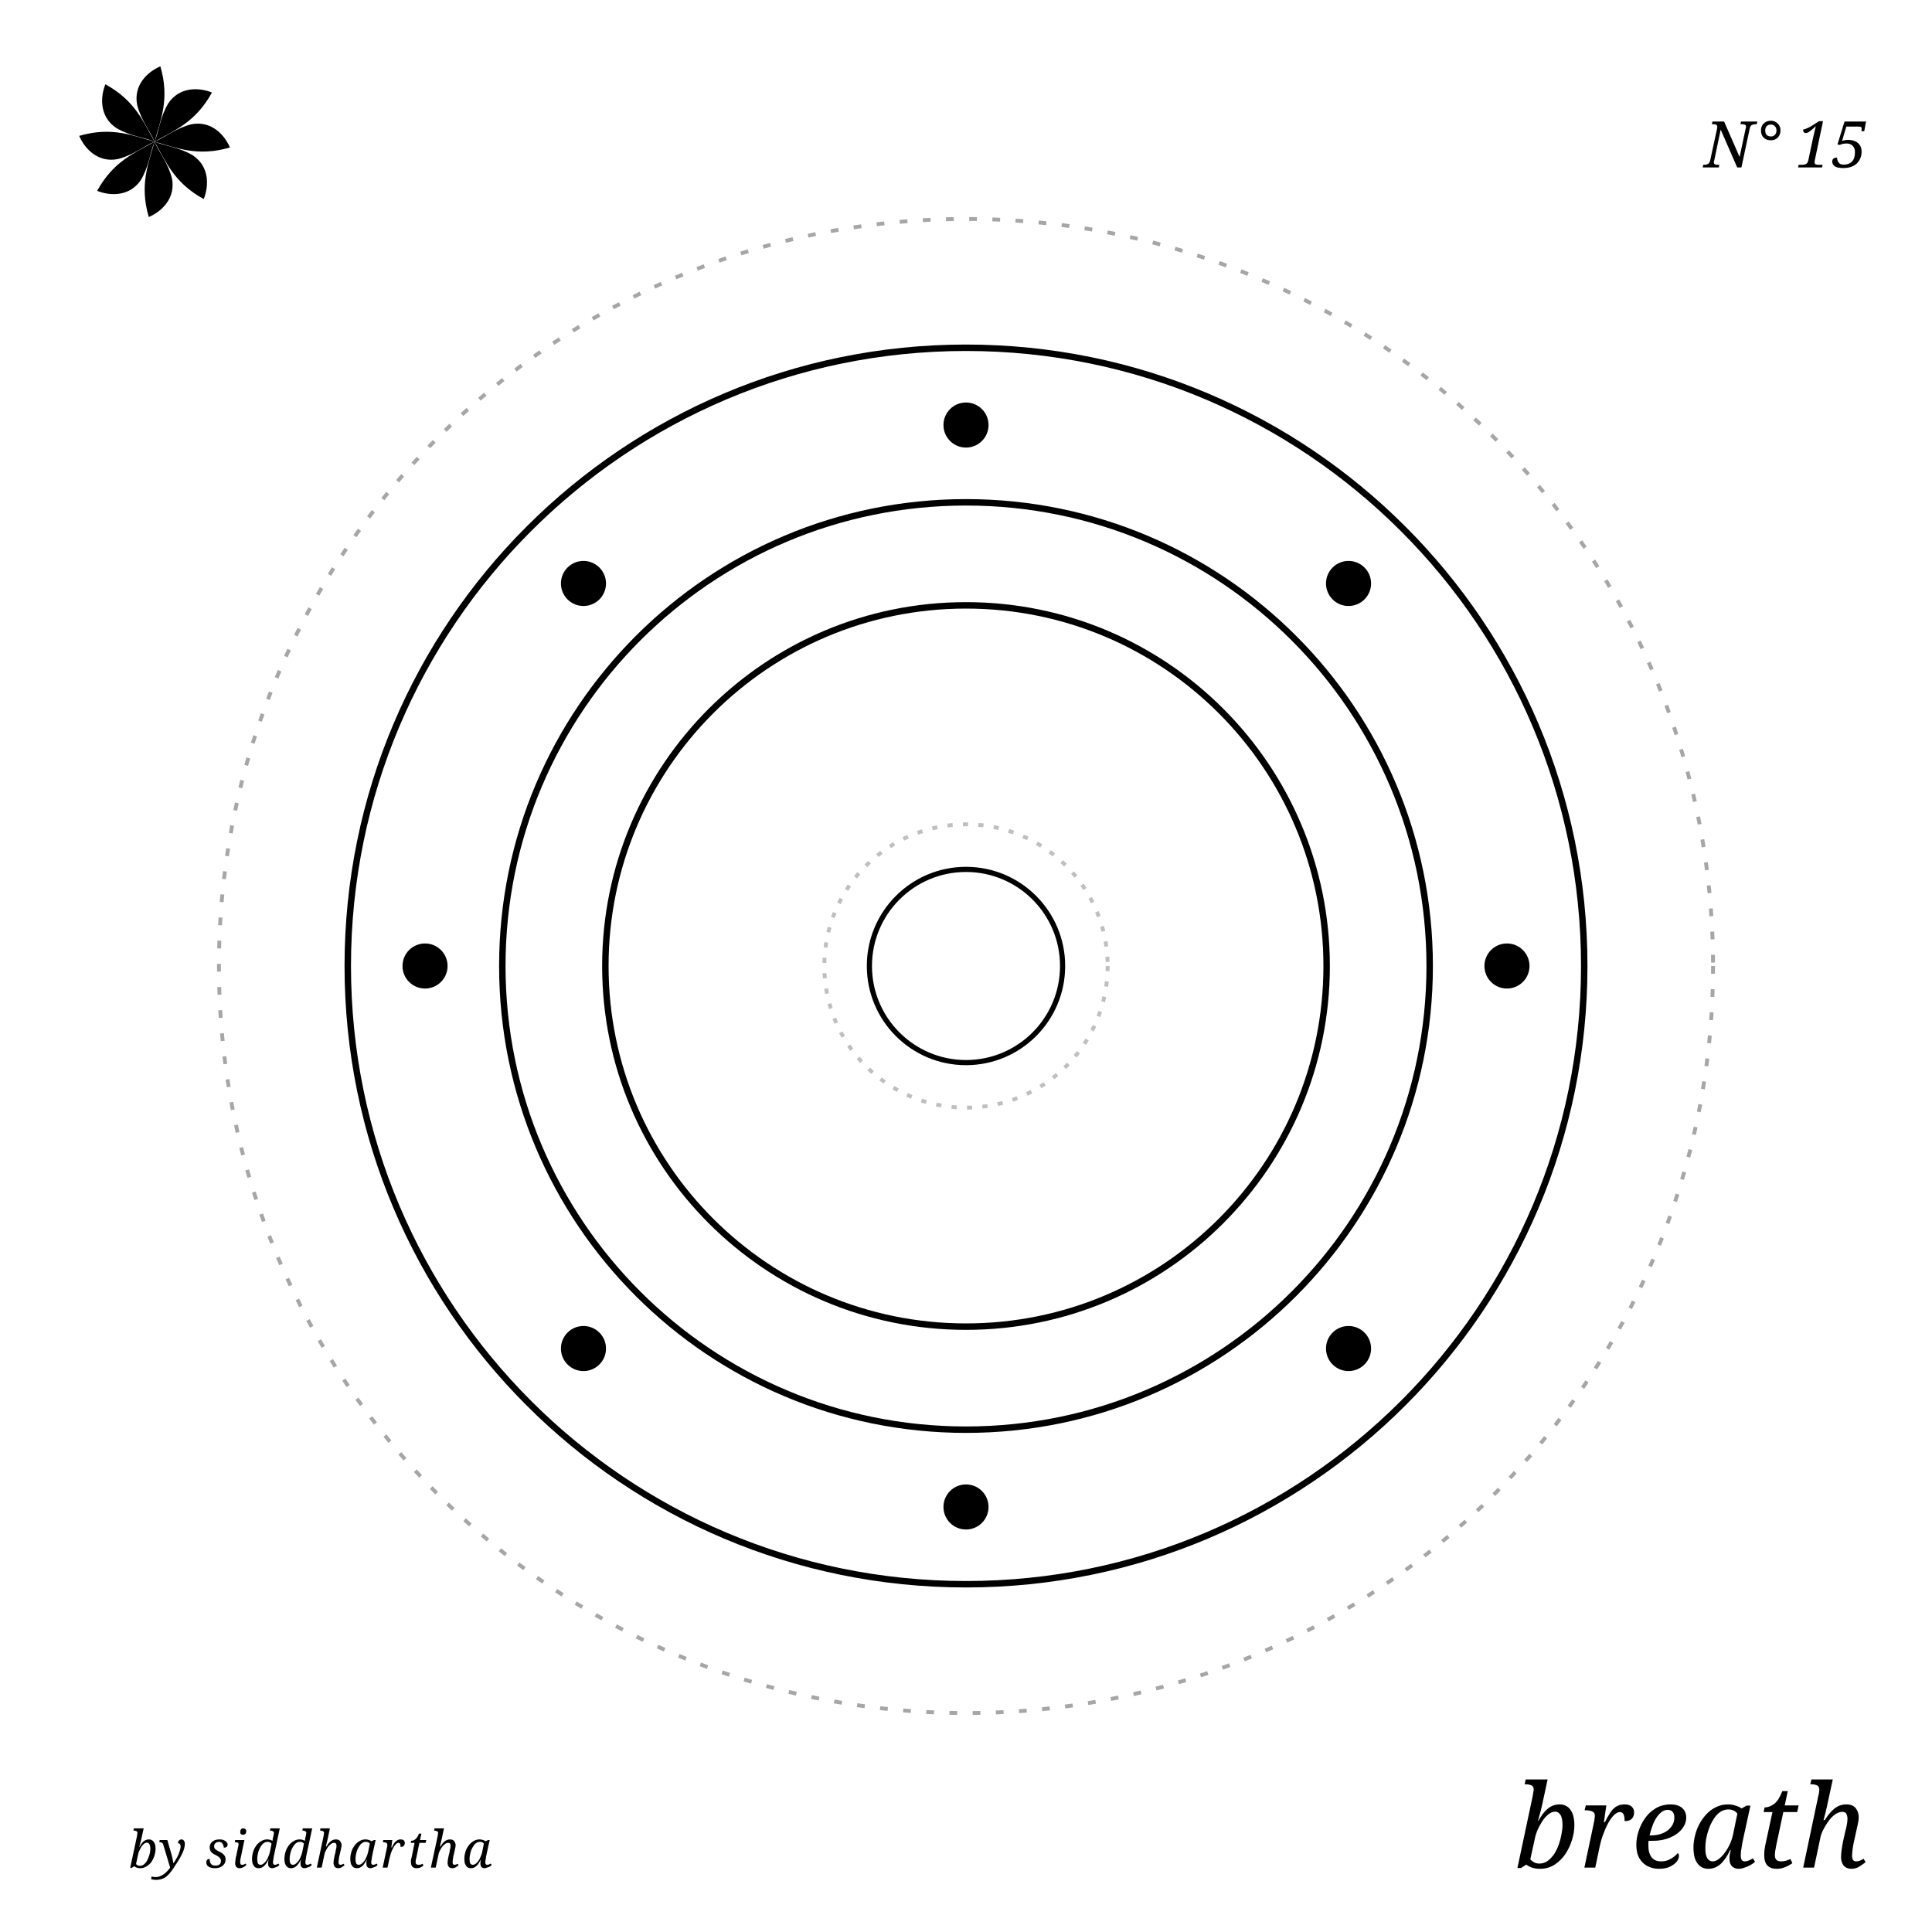
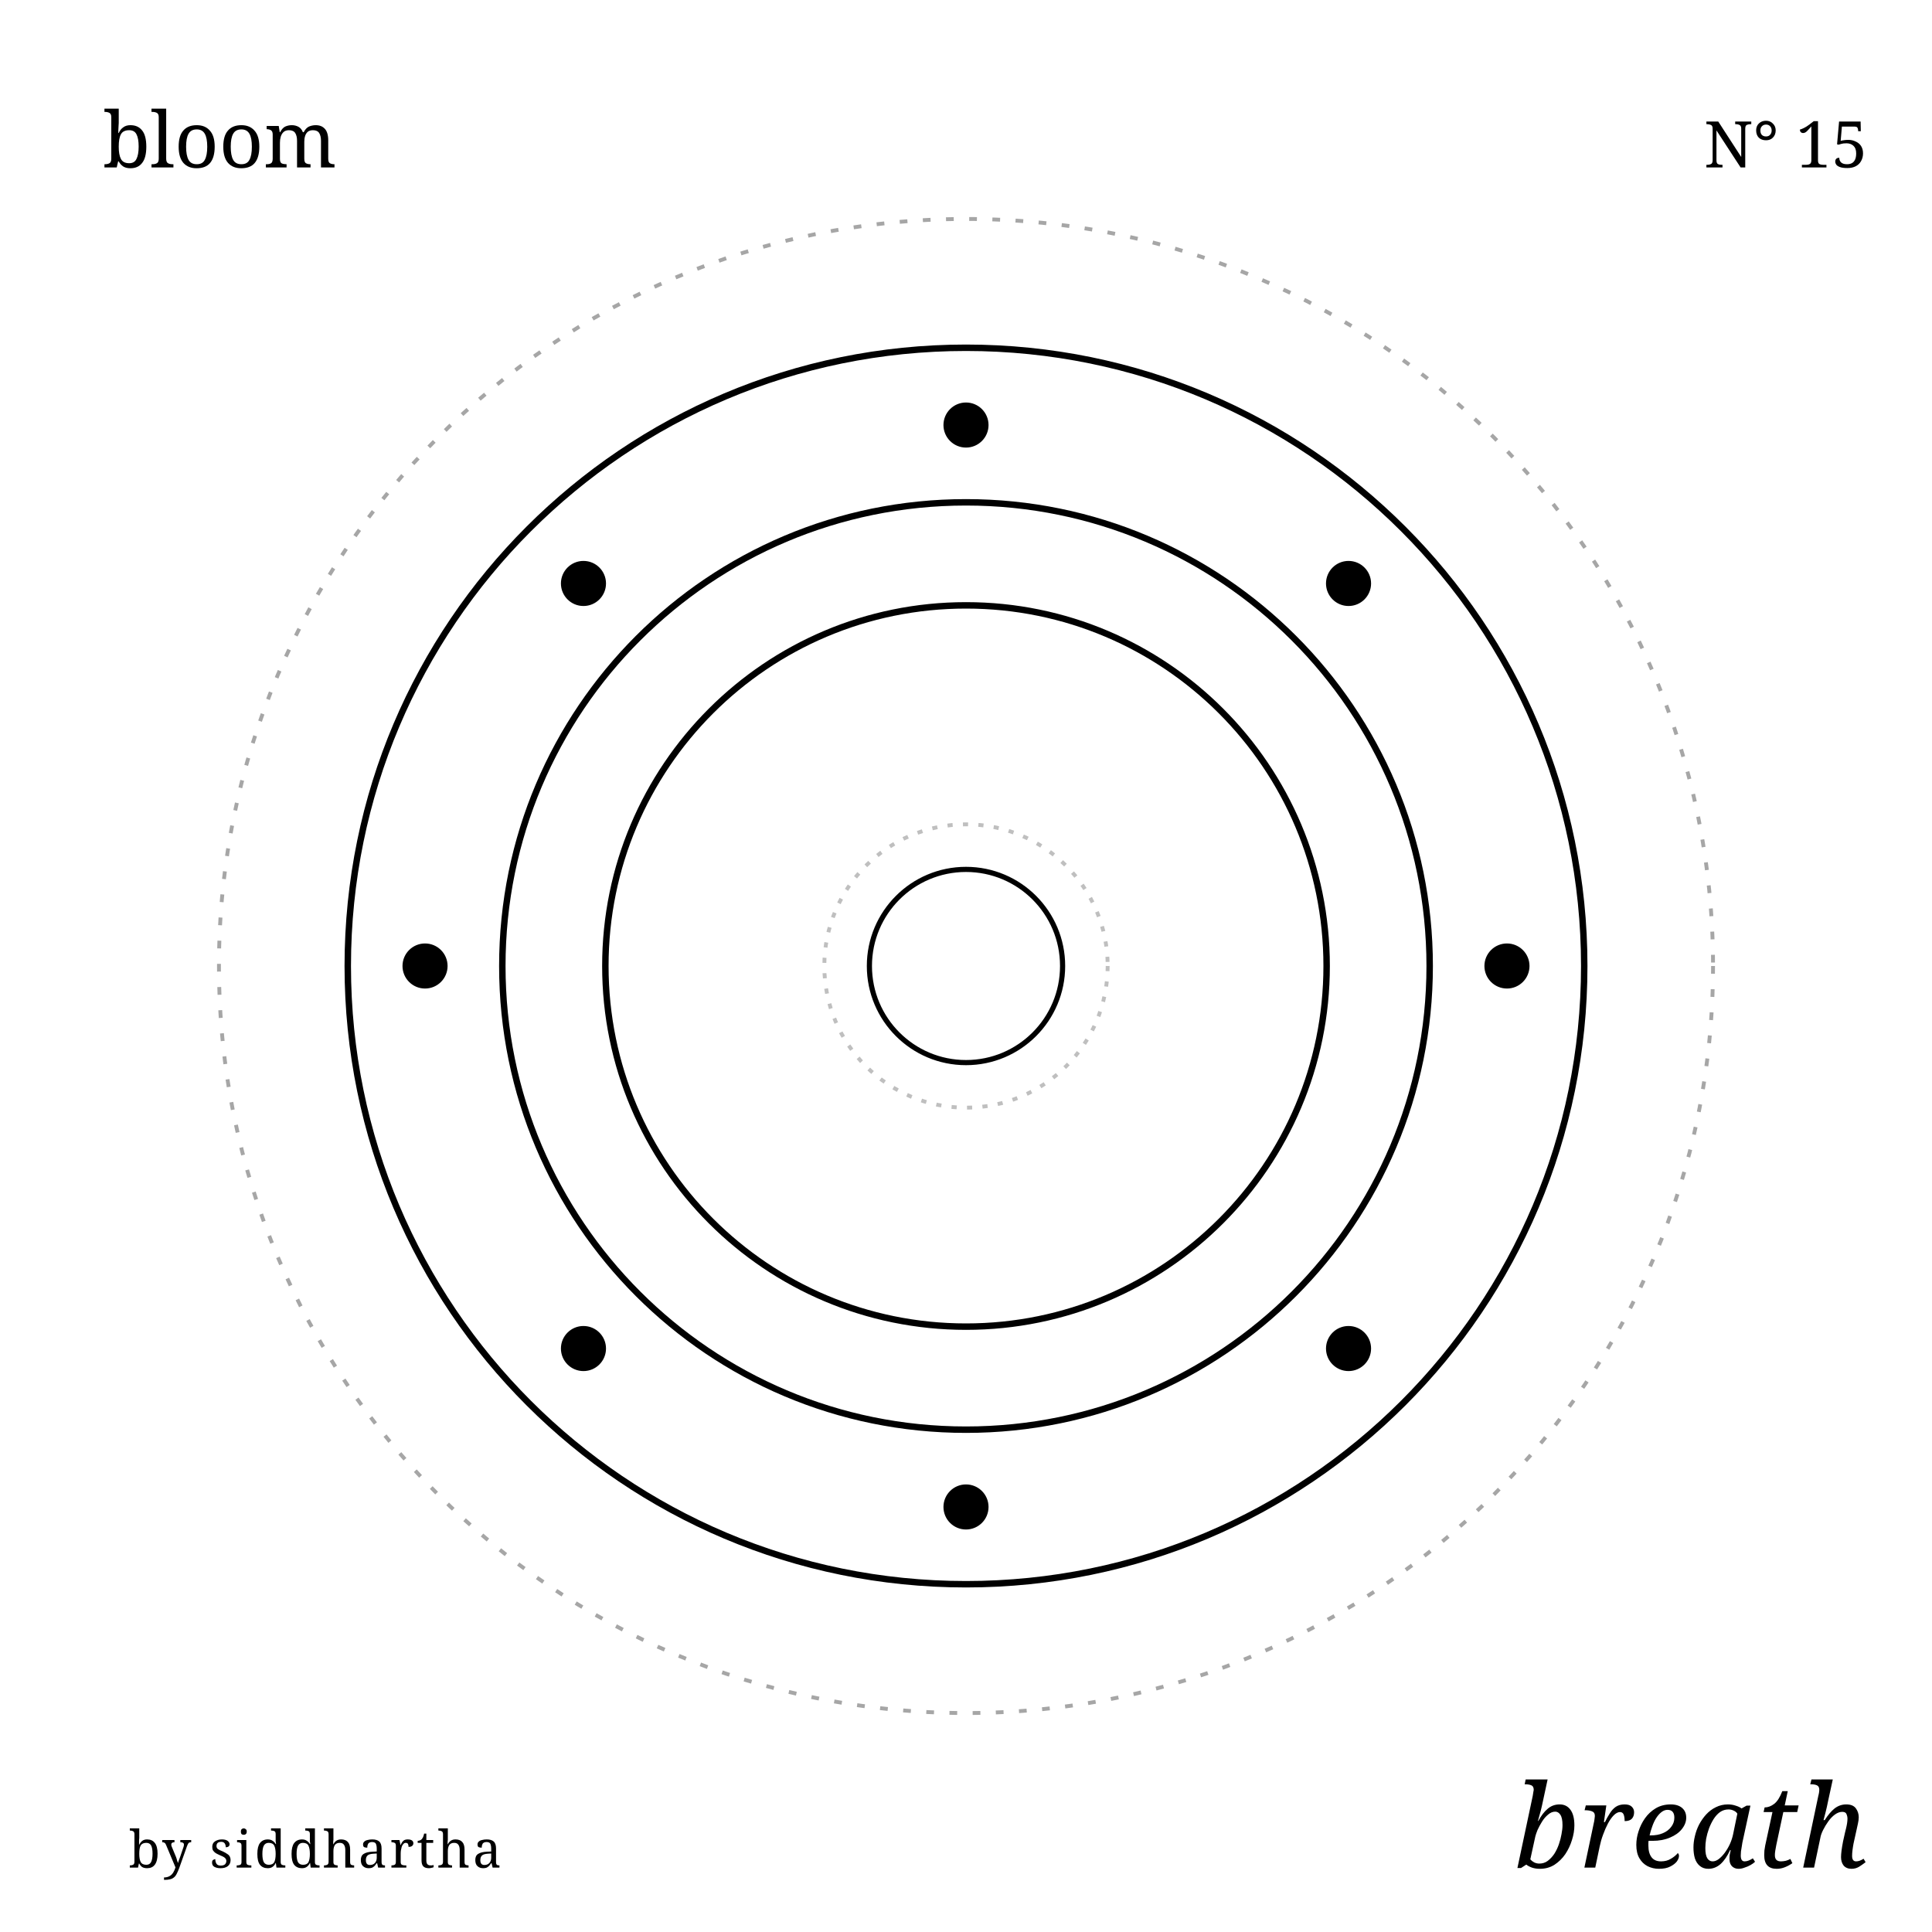
<svg xmlns="http://www.w3.org/2000/svg" viewBox="-75 -75 150 150" width="600" height="600">
  <circle r="58" fill="none" stroke="#000" stroke-width="0.3" stroke-dasharray="0.6,1.2" opacity="0.35" />
  <circle r="7.5" fill="none" stroke="#000" stroke-width="0.4" />
  <circle r="11" fill="none" stroke="#000" stroke-width="0.3" stroke-dasharray="0.4,0.8" opacity="0.25" />
  <g fill="none" stroke="#000" stroke-width="0.5">
    <circle r="28" />
    <circle r="36" />
    <circle r="48" />
    <circle cx="42.00" cy="0.00" r="1.5" fill="#000" />
    <circle cx="29.70" cy="29.70" r="1.5" fill="#000" />
    <circle cx="0.00" cy="42.00" r="1.5" fill="#000" />
    <circle cx="-29.70" cy="29.70" r="1.5" fill="#000" />
    <circle cx="-42.00" cy="0.00" r="1.5" fill="#000" />
    <circle cx="-29.70" cy="-29.70" r="1.5" fill="#000" />
    <circle cx="-0.00" cy="-42.00" r="1.5" fill="#000" />
    <circle cx="29.70" cy="-29.70" r="1.5" fill="#000" />
  </g>
-   <g transform="translate(-63 -64) scale(0.075)">
-     <path d="M 0,0 C 6,-22 16,-44 6,-78 C -8,-72 -22,-58 -18,-38 C -14,-22 -4,-10 0,0 Z" fill="#000" transform="rotate(0)" />
-     <path d="M 0,0 C 6,-22 16,-44 6,-78 C -8,-72 -22,-58 -18,-38 C -14,-22 -4,-10 0,0 Z" fill="#000" transform="rotate(45)" />
-     <path d="M 0,0 C 6,-22 16,-44 6,-78 C -8,-72 -22,-58 -18,-38 C -14,-22 -4,-10 0,0 Z" fill="#000" transform="rotate(90)" />
-     <path d="M 0,0 C 6,-22 16,-44 6,-78 C -8,-72 -22,-58 -18,-38 C -14,-22 -4,-10 0,0 Z" fill="#000" transform="rotate(135)" />
-     <path d="M 0,0 C 6,-22 16,-44 6,-78 C -8,-72 -22,-58 -18,-38 C -14,-22 -4,-10 0,0 Z" fill="#000" transform="rotate(180)" />
-     <path d="M 0,0 C 6,-22 16,-44 6,-78 C -8,-72 -22,-58 -18,-38 C -14,-22 -4,-10 0,0 Z" fill="#000" transform="rotate(225)" />
-     <path d="M 0,0 C 6,-22 16,-44 6,-78 C -8,-72 -22,-58 -18,-38 C -14,-22 -4,-10 0,0 Z" fill="#000" transform="rotate(270)" />
-     <path d="M 0,0 C 6,-22 16,-44 6,-78 C -8,-72 -22,-58 -18,-38 C -14,-22 -4,-10 0,0 Z" fill="#000" transform="rotate(315)" />
-   </g>
-   <text x="70" y="-62" text-anchor="end" font-family="EB Garamond, Georgia, serif" font-style="italic" font-size="5" fill="#000">N° 15</text>
-   <text x="-65" y="70" font-family="EB Garamond, Georgia, serif" font-style="italic" font-size="4" letter-spacing="0.05em" fill="#000">by siddhartha</text>
+   <text x="-67" y="-62" font-family="EB Garamond, Georgia, serif" font-weight="400" font-size="6" fill="#000">bloom</text>
+   <text x="70" y="-62" text-anchor="end" font-family="EB Garamond, Georgia, serif" font-weight="400" font-size="5" fill="#000">N° 15</text>
+   <text x="-65" y="70" font-family="EB Garamond, Georgia, serif" font-weight="400" font-size="4" letter-spacing="0.05em" fill="#000">by siddhartha</text>
  <text x="70" y="70" text-anchor="end" font-family="EB Garamond, Georgia, serif" font-style="italic" font-size="9" fill="#000">breath</text>
</svg>
